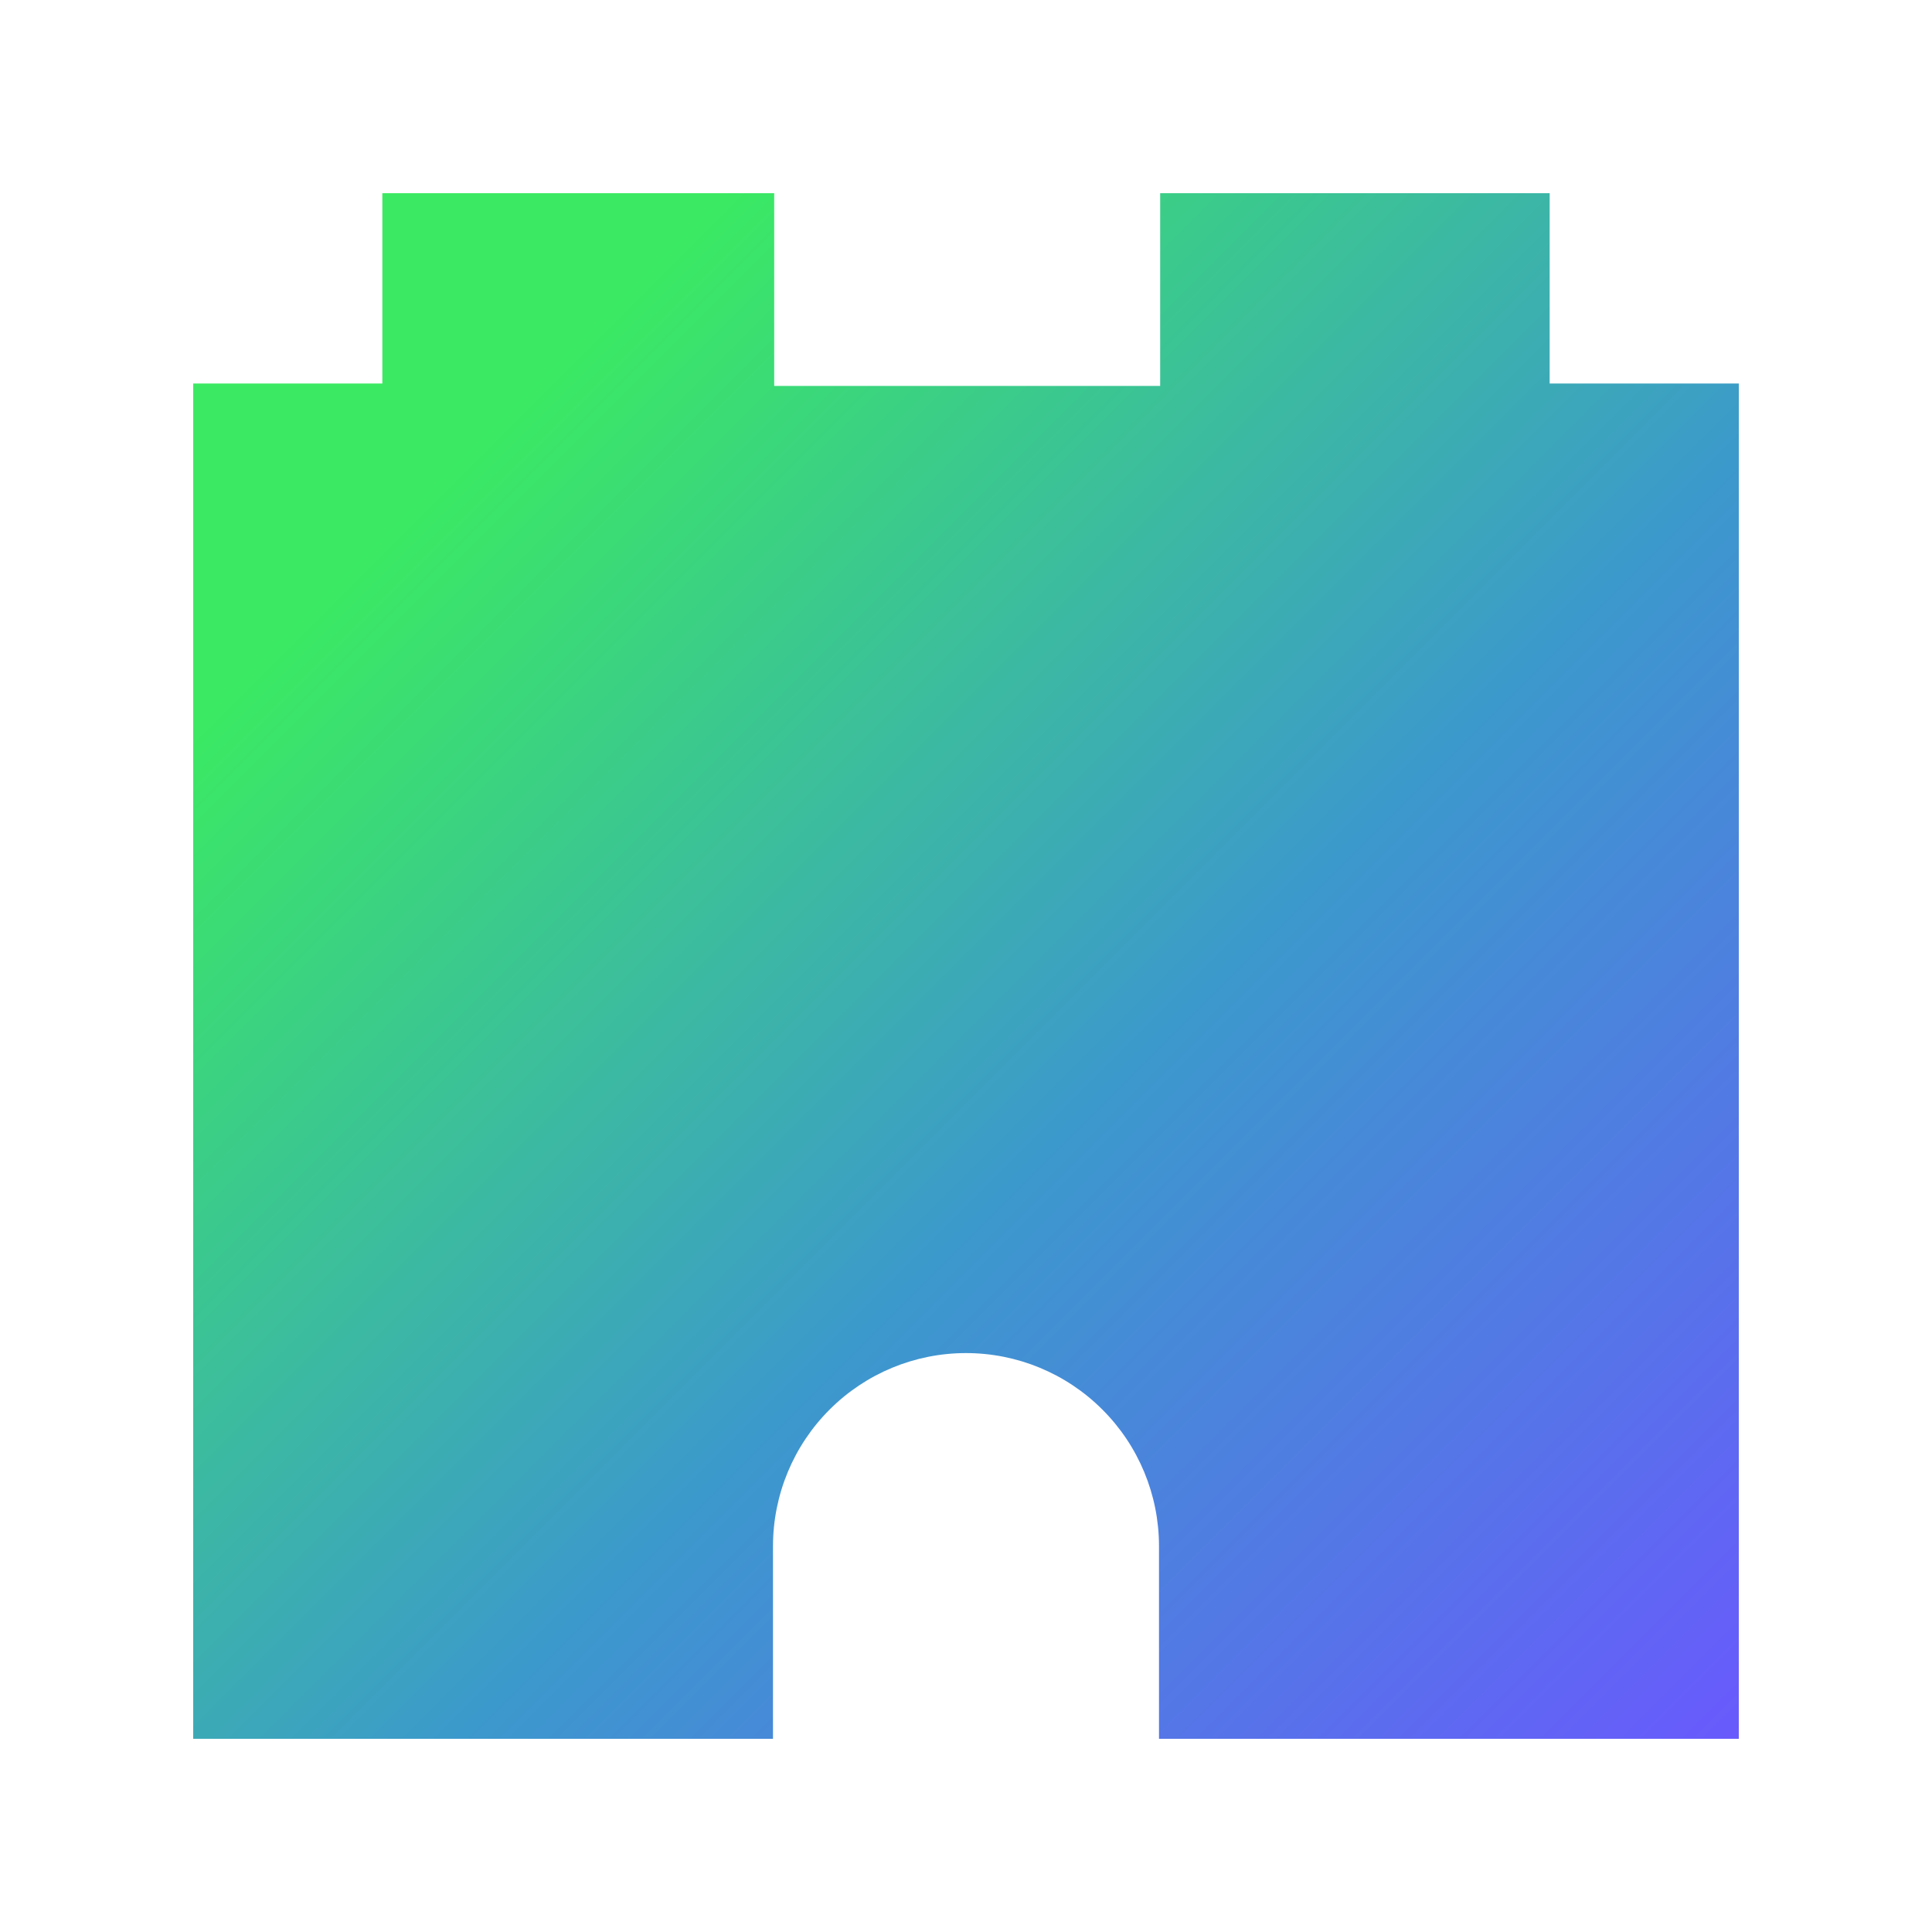
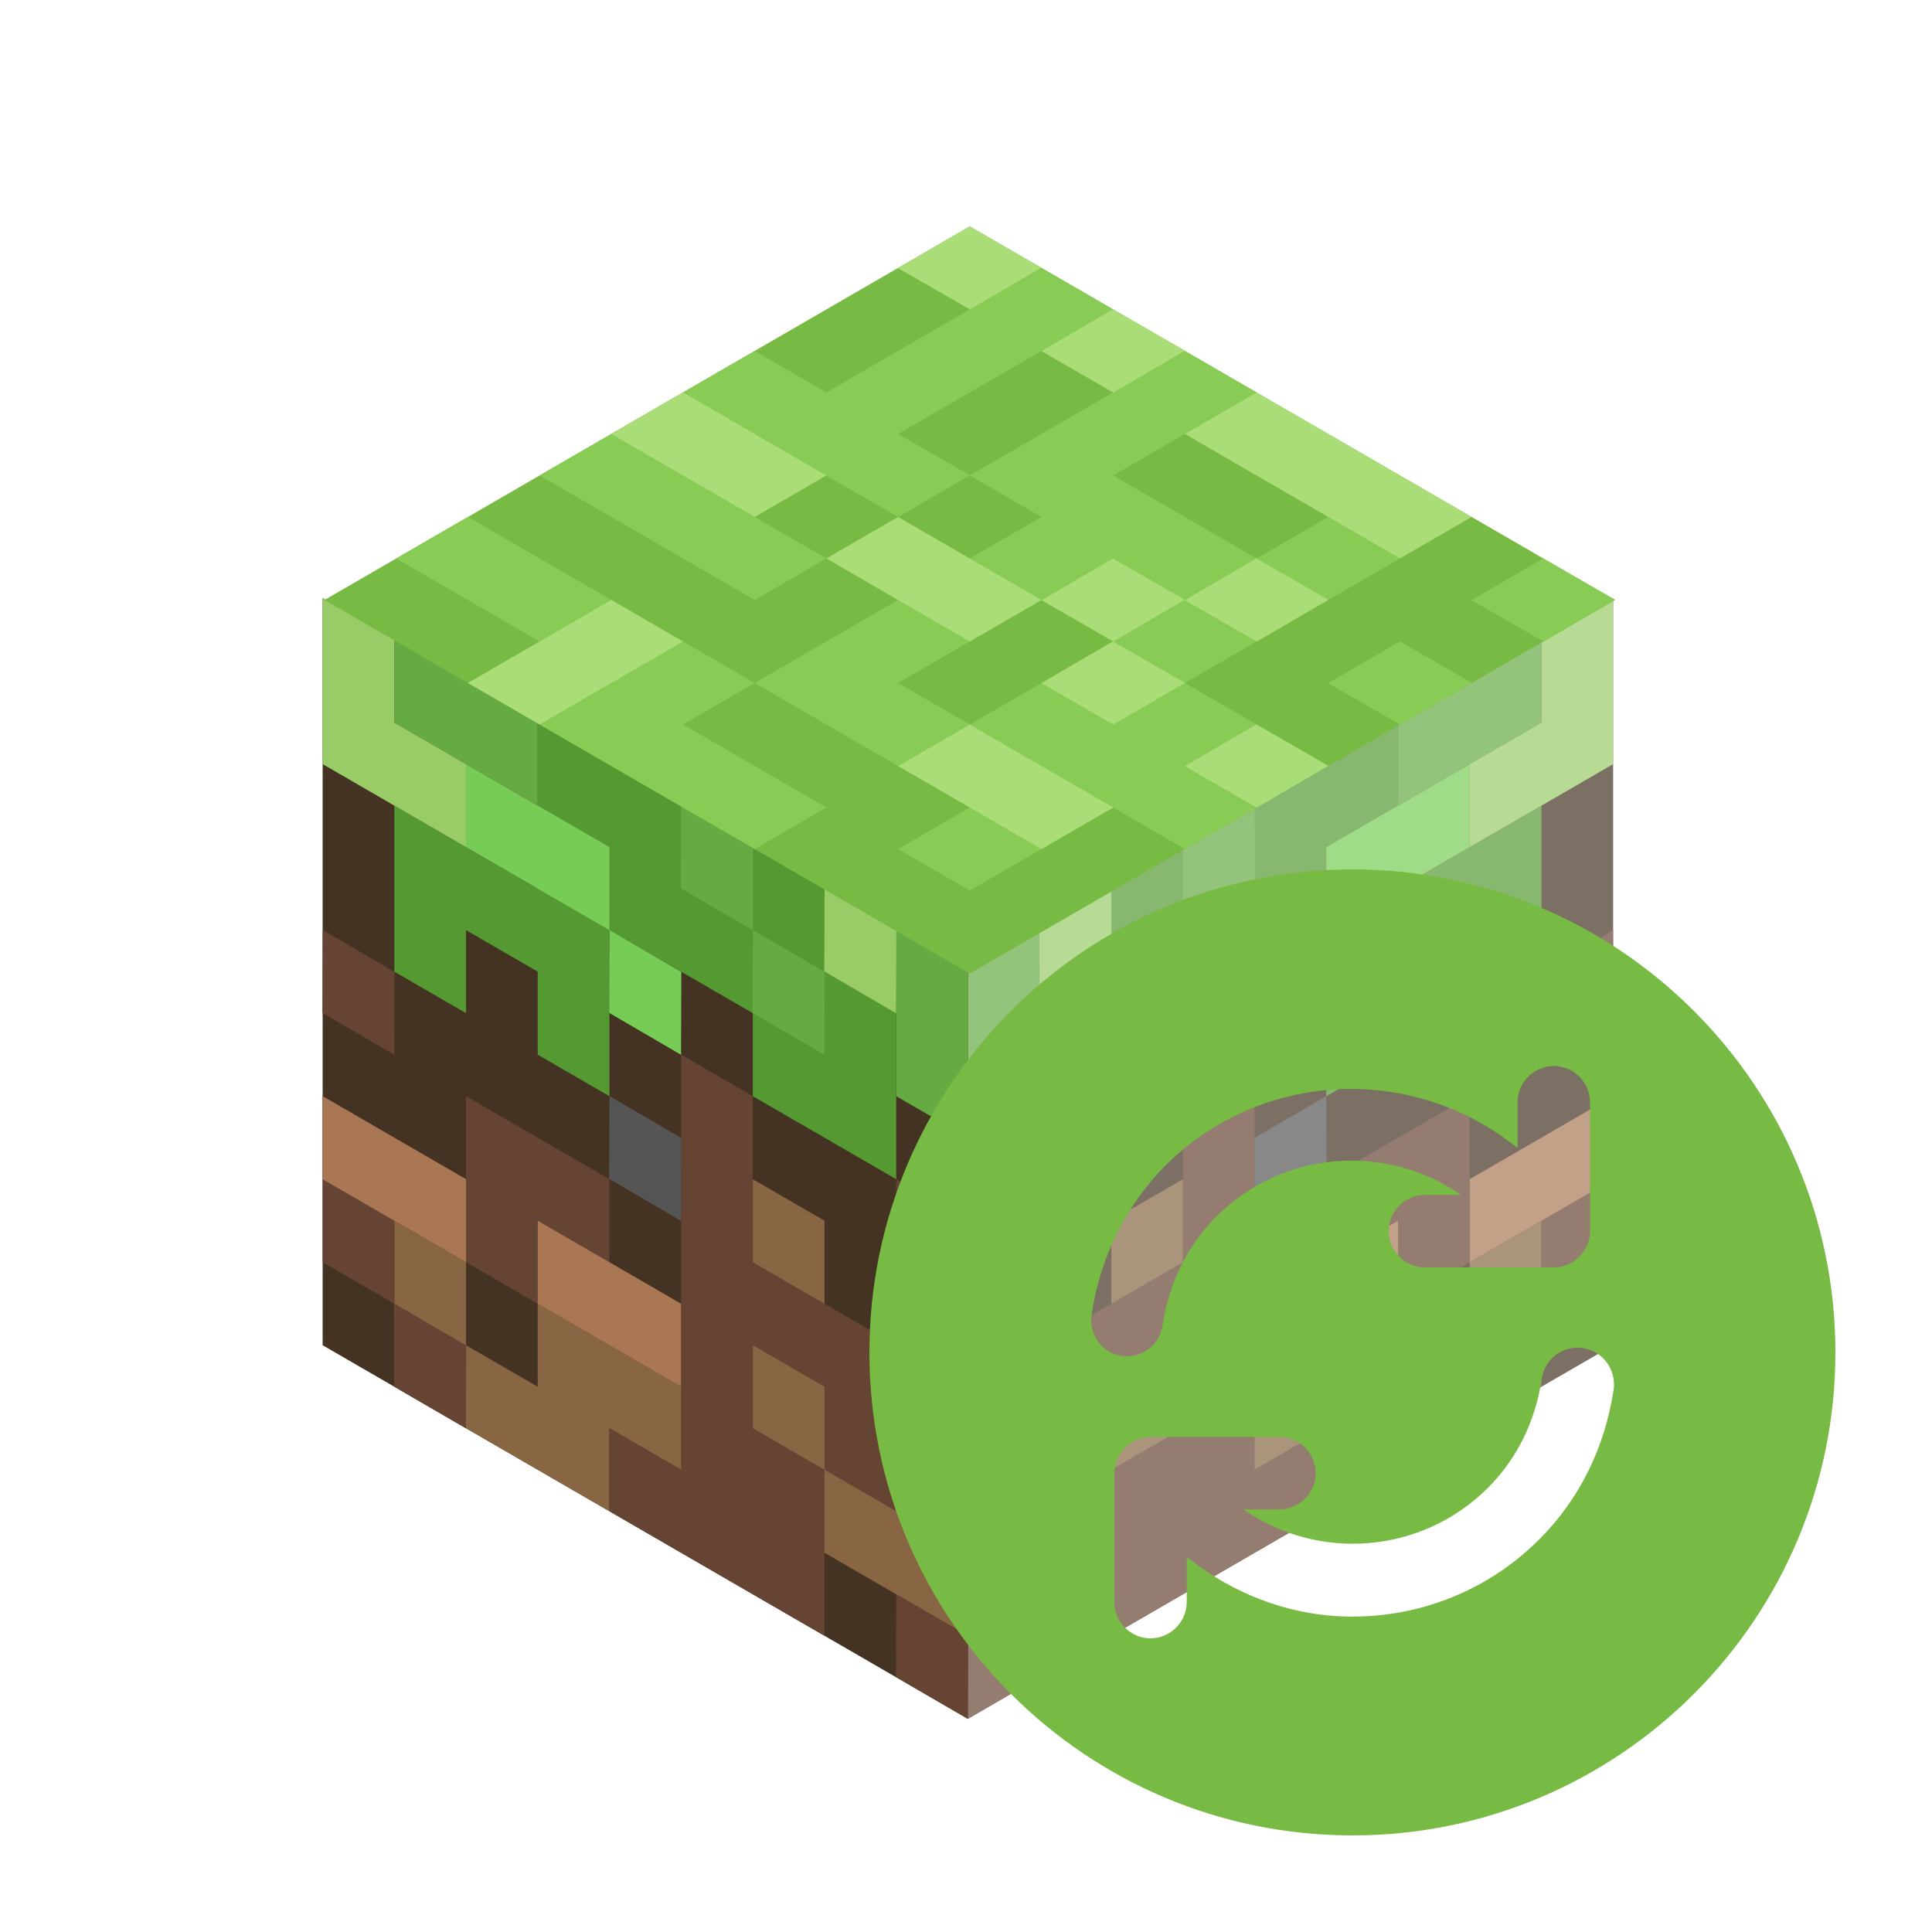
- <svg xmlns="http://www.w3.org/2000/svg" width="40" height="40" viewBox="0 0 40 40" fill="none">
-   <path d="M32.084 7.94V4H24.02V7.99H16.029V4H7.916V7.94H4V36H16.004V32.005C16.006 30.946 16.427 29.931 17.177 29.183C17.926 28.434 18.941 28.014 20 28.014C21.059 28.014 22.074 28.434 22.823 29.183C23.573 29.931 23.994 30.946 23.996 32.005V36H36V7.94H32.084Z" fill="url(#paint0_linear)" />
-   <defs>
-     <linearGradient id="paint0_linear" x1="2.942" y1="4.9" x2="37.777" y2="39.734" gradientUnits="userSpaceOnUse">
-       <stop offset="0.159" stop-color="#3BEA62" />
-       <stop offset="0.54" stop-color="#3C99CC" />
-       <stop offset="0.937" stop-color="#6B57FF" />
-     </linearGradient>
-   </defs>
+ <svg xmlns="http://www.w3.org/2000/svg" xmlns:xlink="http://www.w3.org/1999/xlink" aria-label="Minecraft" role="img" viewBox="0 0 40 40" stroke-linecap="square" fill="none">
+   <g id="a" transform="matrix(1.484375 0.859375 0 1.71875 5.9375 11.09375)">
+     <path fill="#432" d="M.5.5h9v9h-9" />
+     <path stroke="#864" d="M2 8v1h2V8h5V7 H7V5" />
+     <path stroke="#643" d="M1 5zM2 9zM1 8V7h2V6h1M5 9h2V8H6V4M7 6h1v1M9 9zM9 4v1" />
+     <path stroke="#a75" d="M1 7h1M4 7h1M9 6z" />
+     <path stroke="#555" d="M5 5z" />
+     <path stroke="#593" d="M4 4V1h4v2H7V2H4v1H2v1" />
+     <path stroke="#6a4" d="M2 1h1M6 1zM7 2zM9 1v1" />
+     <path stroke="#7c5" d="M5 3zM3 2h1" />
+     <path stroke="#9c6" d="M1 1v1h1M8 1z" />
+   </g>
+   <use xlink:href="#a" transform="matrix(-1 0 0 1 40.07812 0)" opacity=".7" />
+   <g transform="matrix(-1.484375 0.859375-1.484375-0.859375 34.92188 12.42188)">
+     <path fill="#7b4" d="M.5.5h9v9h-9" />
+     <path stroke="#8c5" d="M1 1zM3 1zM4 7zM3 4v2H1v2h3v1h2V7M2 3h4V1H5v1h3M7 4v1H4M9 4v2H8v3" />
+     <path stroke="#ad7" d="M1 3v2M1 7zM1 9zM3 3zM4 4zM5 1zM5 3zM5 5v1M5 8v1M7 2v1M8 7h1" />
+   </g>
+   <g transform="translate(16 16)">
+     <path d="M12 2C6.48 2 2 6.48 2 12C2 17.52 6.48 22 12 22C17.52 22 22 17.52 22 12C22 6.48 17.52 2 12 2ZM6.6 11.23C6.77 10.04 7.3 8.97 8.13 8.13C10.13 6.14 13.28 6.03 15.42 7.77V6.82C15.42 6.41 15.76 6.07 16.17 6.07C16.58 6.07 16.92 6.41 16.92 6.82V9.49C16.92 9.9 16.58 10.24 16.17 10.24H13.5C13.09 10.24 12.75 9.9 12.75 9.49C12.75 9.08 13.09 8.74 13.5 8.74H14.25C12.7 7.66 10.56 7.81 9.18 9.19C8.58 9.79 8.2 10.57 8.07 11.44C8.02 11.81 7.7 12.08 7.33 12.08C7.29 12.08 7.26 12.08 7.22 12.07C6.83 12.02 6.54 11.64 6.6 11.23ZM15.87 15.87C14.8 16.94 13.4 17.47 12 17.47C10.78 17.47 9.57 17.04 8.57 16.23V17.17C8.57 17.58 8.23 17.92 7.82 17.92C7.41 17.92 7.07 17.58 7.07 17.17V14.5C7.07 14.09 7.41 13.75 7.82 13.75H10.49C10.9 13.75 11.24 14.09 11.24 14.5C11.24 14.91 10.9 15.25 10.49 15.25H9.74C11.29 16.33 13.43 16.18 14.81 14.8C15.41 14.2 15.79 13.42 15.92 12.55C15.98 12.14 16.35 11.85 16.77 11.91C17.18 11.97 17.46 12.35 17.41 12.76C17.23 13.97 16.7 15.04 15.87 15.87Z" fill="#77BB44" />
+   </g>
</svg>
